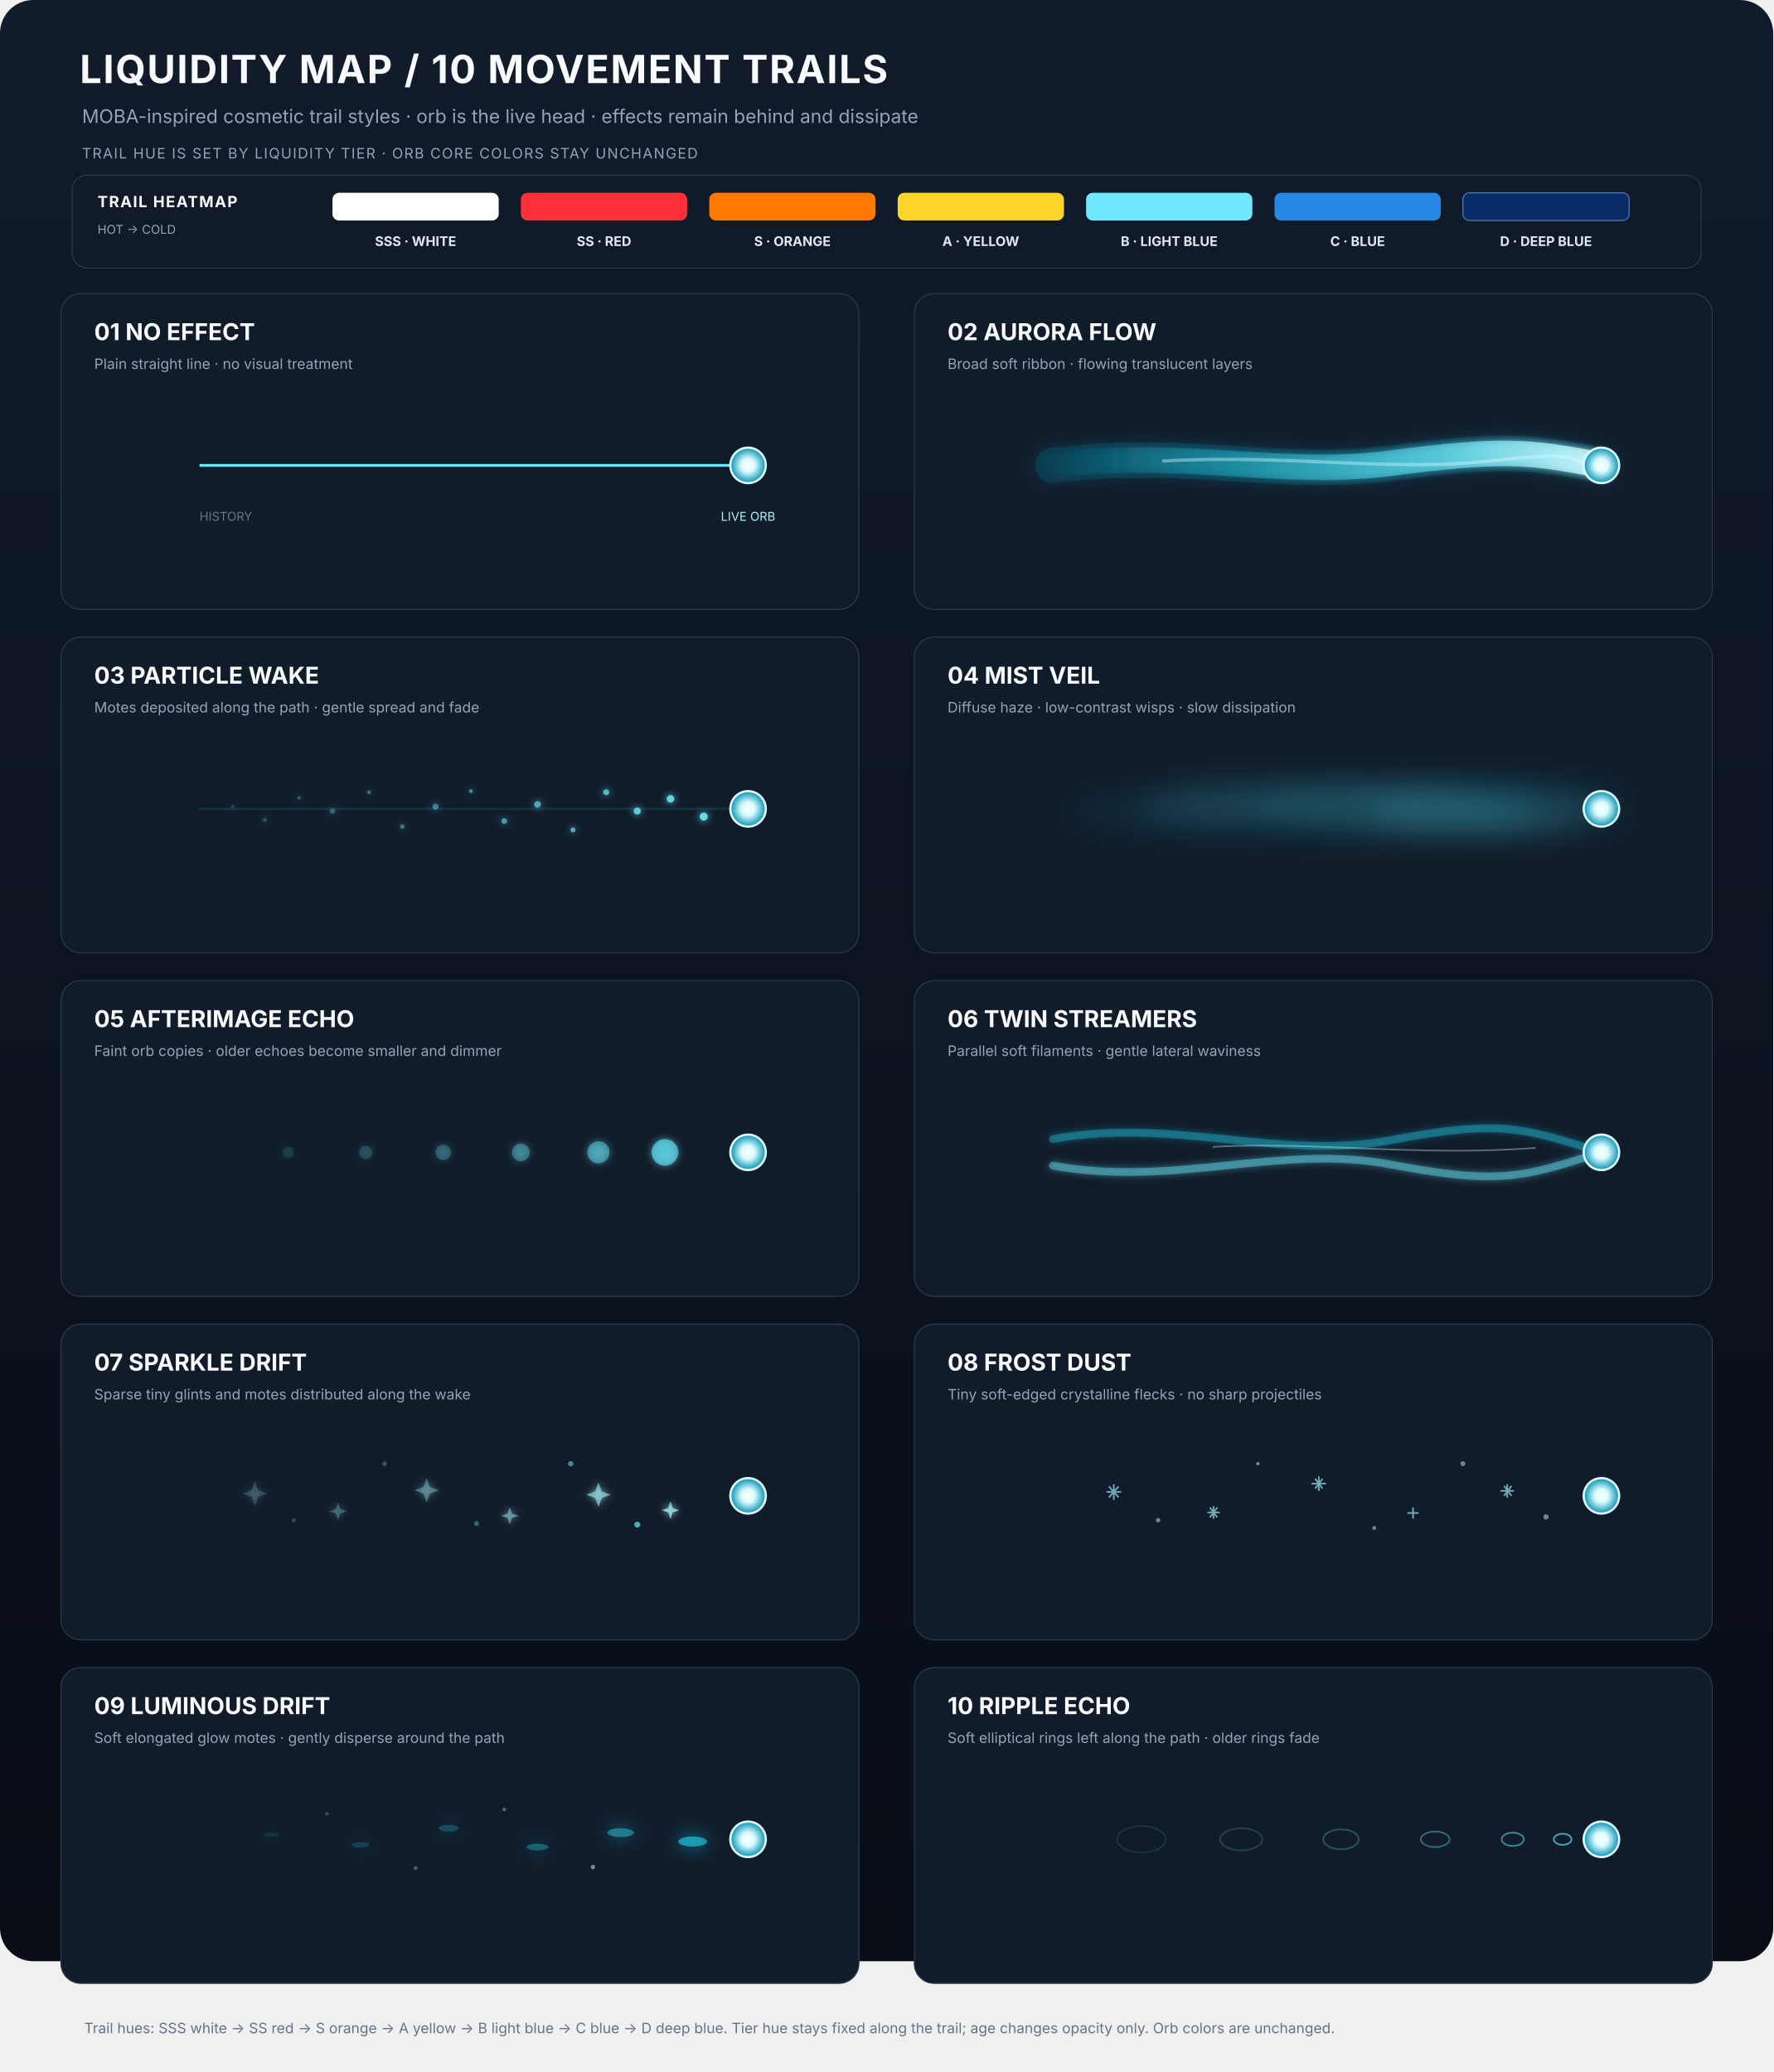
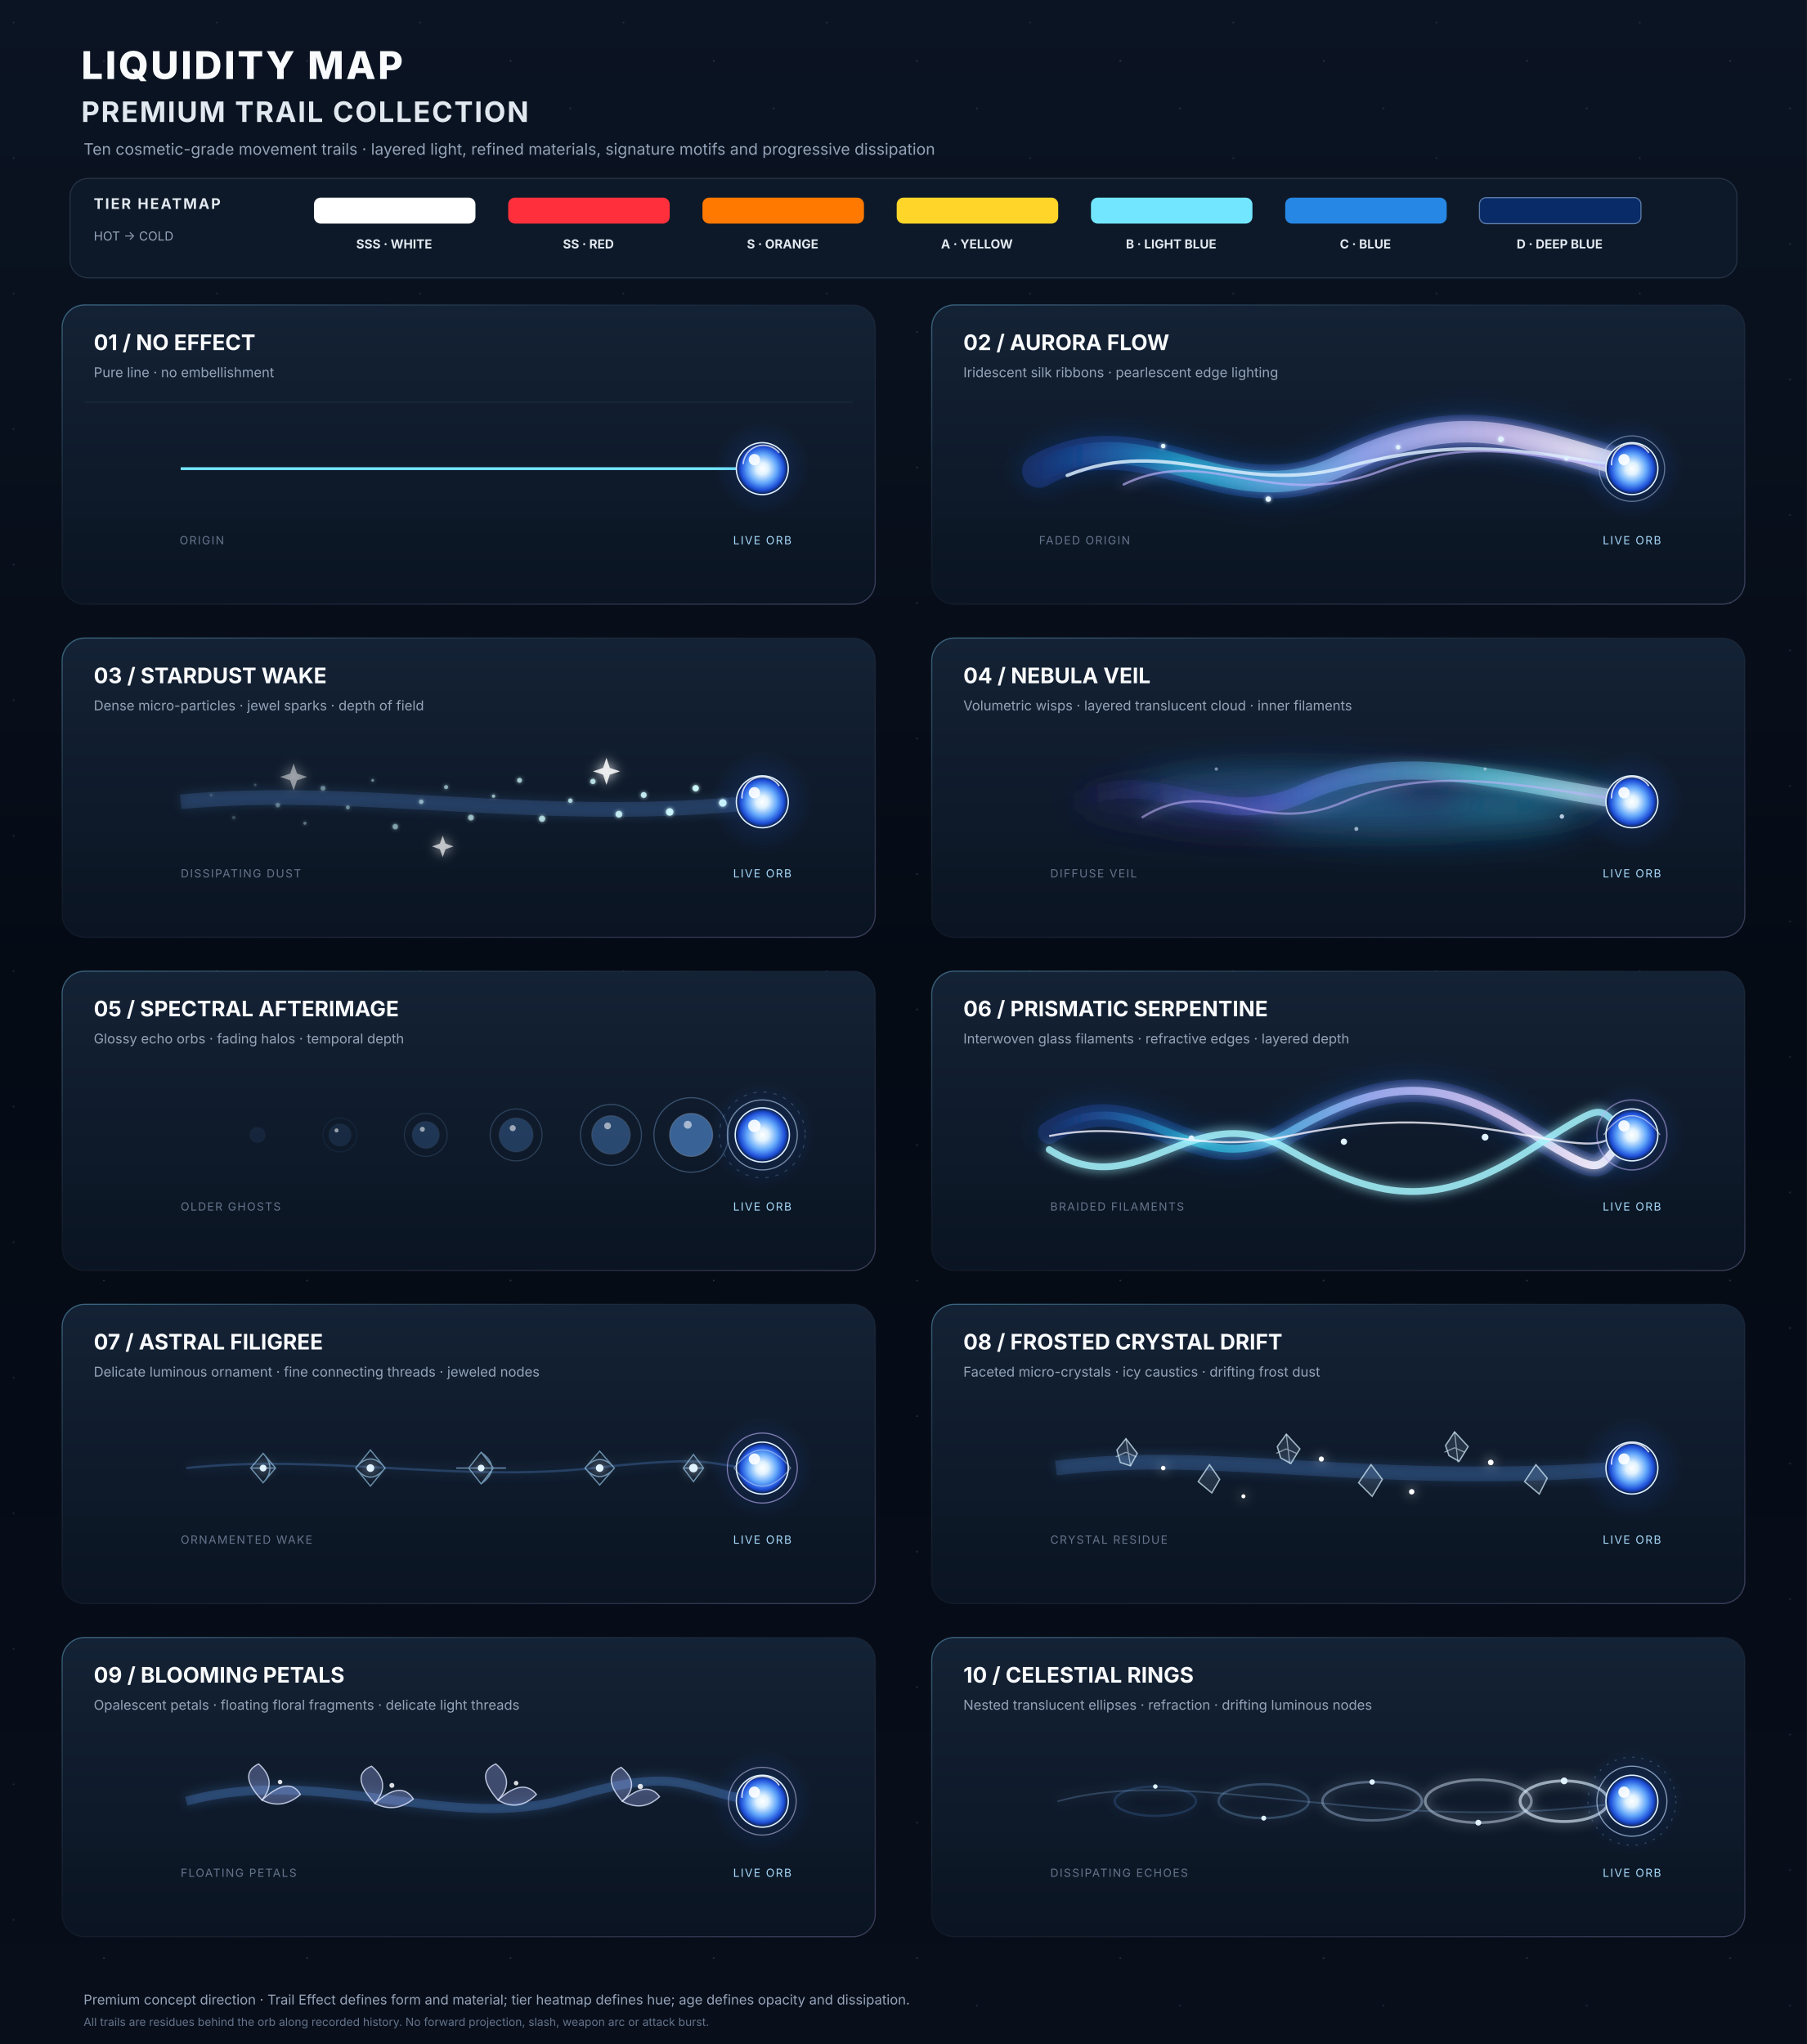
- <svg xmlns="http://www.w3.org/2000/svg" width="1600" height="1870" viewBox="0 0 1600 1870">
+ <svg xmlns="http://www.w3.org/2000/svg" width="1600" height="1810" viewBox="0 0 1600 1810">
  <defs>
    <linearGradient id="bg" x2="0" y2="1">
-       <stop stop-color="#111B2B" />
-       <stop offset="1" stop-color="#080D16" />
+       <stop stop-color="#0B1423" />
+       <stop offset=".48" stop-color="#050B15" />
+       <stop offset="1" stop-color="#080E1A" />
+     </linearGradient>
+     <linearGradient id="panel" x2="0" y2="1">
+       <stop stop-color="#142235" />
+       <stop offset="1" stop-color="#0A1422" />
+     </linearGradient>
+     <linearGradient id="edge" x2="1" y2="1">
+       <stop stop-color="#7DD3FC" stop-opacity=".42" />
+       <stop offset=".45" stop-color="#475569" stop-opacity=".12" />
+       <stop offset="1" stop-color="#C4B5FD" stop-opacity=".28" />
+     </linearGradient>
+     <linearGradient id="aurora" x1="0" y1="0" x2="1" y2="0">
+       <stop stop-color="#2563EB" stop-opacity="0" />
+       <stop offset=".25" stop-color="#22D3EE" stop-opacity=".55" />
+       <stop offset=".55" stop-color="#A5B4FC" stop-opacity=".8" />
+       <stop offset=".78" stop-color="#E9D5FF" stop-opacity=".75" />
+       <stop offset="1" stop-color="#FFFFFF" stop-opacity=".95" />
+     </linearGradient>
+     <linearGradient id="silver" x1="0" y1="0" x2="1" y2="0">
+       <stop stop-color="#60A5FA" stop-opacity="0" />
+       <stop offset=".42" stop-color="#BFDBFE" stop-opacity=".9" />
+       <stop offset=".75" stop-color="#E0F2FE" />
+       <stop offset="1" stop-color="#FFFFFF" />
+     </linearGradient>
+     <linearGradient id="mistColor" x1="0" y1="0" x2="1" y2="0">
+       <stop stop-color="#3730A3" stop-opacity="0" />
+       <stop offset=".35" stop-color="#6366F1" stop-opacity=".3" />
+       <stop offset=".72" stop-color="#67E8F9" stop-opacity=".42" />
+       <stop offset="1" stop-color="#E0F2FE" stop-opacity=".55" />
    </linearGradient>
    <radialGradient id="orb">
      <stop stop-color="#FFFFFF" />
-       <stop offset=".38" stop-color="#D9FBFF" />
-       <stop offset="1" stop-color="#0891B2" />
+       <stop offset=".23" stop-color="#E0F2FE" />
+       <stop offset=".57" stop-color="#60A5FA" />
+       <stop offset=".83" stop-color="#1D4ED8" />
+       <stop offset="1" stop-color="#0B1A3A" />
    </radialGradient>
-     <linearGradient id="ribbon" x1="0" x2="1">
-       <stop stop-color="#22D3EE" stop-opacity="0" />
-       <stop offset=".24" stop-color="#22D3EE" stop-opacity=".22" />
-       <stop offset=".7" stop-color="#67E8F9" stop-opacity=".55" />
-       <stop offset="1" stop-color="#CFFAFE" stop-opacity=".82" />
-     </linearGradient>
-     <filter id="glow" x="-30%" y="-250%" width="160%" height="600%">
-       <feGaussianBlur stdDeviation="8" result="b" />
+     <radialGradient id="halo">
+       <stop stop-color="#60A5FA" stop-opacity=".38" />
+       <stop offset=".48" stop-color="#2563EB" stop-opacity=".12" />
+       <stop offset="1" stop-color="#2563EB" stop-opacity="0" />
+     </radialGradient>
+     <filter id="bloom" x="-100%" y="-400%" width="300%" height="900%">
+       <feGaussianBlur stdDeviation="12" result="b" />
      <feMerge>
        <feMergeNode in="b" />
        <feMergeNode in="SourceGraphic" />
      </feMerge>
    </filter>
-     <filter id="mist" x="-30%" y="-400%" width="160%" height="900%">
-       <feGaussianBlur stdDeviation="14" />
-     </filter>
-     <filter id="soft" x="-30%" y="-250%" width="160%" height="600%">
-       <feGaussianBlur stdDeviation="3" result="b" />
+     <filter id="glow" x="-80%" y="-300%" width="260%" height="700%">
+       <feGaussianBlur stdDeviation="5" result="b" />
      <feMerge>
        <feMergeNode in="b" />
        <feMergeNode in="SourceGraphic" />
      </feMerge>
    </filter>
+     <filter id="haze" x="-50%" y="-500%" width="200%" height="1100%">
+       <feGaussianBlur stdDeviation="15" />
+     </filter>
+     <filter id="micro" x="-100%" y="-100%" width="300%" height="300%">
+       <feGaussianBlur stdDeviation="1.5" result="b" />
+       <feMerge>
+         <feMergeNode in="b" />
+         <feMergeNode in="SourceGraphic" />
+       </feMerge>
+     </filter>
+     <pattern id="stars" width="180" height="120" patternUnits="userSpaceOnUse">
+       <circle cx="12" cy="20" r=".8" fill="#93C5FD" opacity=".22" />
+       <circle cx="92" cy="54" r=".7" fill="#E0E7FF" opacity=".3" />
+       <circle cx="145" cy="96" r=".9" fill="#A5B4FC" opacity=".2" />
+     </pattern>
  </defs>
-   <rect width="1600" height="1770" rx="30" fill="url(#bg)" />
+   <rect width="1600" height="1810" fill="url(#bg)" />
+   <rect width="1600" height="1810" fill="url(#stars)" opacity=".65" />
  <g font-family="Inter,Segoe UI,Arial,sans-serif">
-     <text x="72" y="75" fill="#F8FAFC" font-size="35" font-weight="750" letter-spacing="1.3">LIQUIDITY MAP / 10 MOVEMENT TRAILS</text>
-     <text x="74" y="111" fill="#94A3B8" font-size="17">MOBA-inspired cosmetic trail styles · orb is the live head · effects remain behind and dissipate</text>
-     <text x="74" y="143" fill="#94A3B8" font-size="13" letter-spacing="1">TRAIL HUE IS SET BY LIQUIDITY TIER · ORB CORE COLORS STAY UNCHANGED</text>
+     <text x="72" y="70" fill="#F8FAFC" font-size="34" font-weight="800" letter-spacing="2">LIQUIDITY MAP</text>
+     <text x="72" y="108" fill="#E2E8F0" font-size="25" font-weight="650" letter-spacing="1.3">PREMIUM TRAIL COLLECTION</text>
+     <text x="74" y="137" fill="#94A3B8" font-size="14">Ten cosmetic-grade movement trails · layered light, refined materials, signature motifs and progressive dissipation</text>
    <g>
-       <rect x="65" y="158" width="1470" height="84" rx="14" fill="#101A28" stroke="#26384B" />
-       <text x="88" y="187" fill="#F8FAFC" font-size="14" font-weight="700" letter-spacing="1">TRAIL HEATMAP</text>
-       <text x="88" y="211" fill="#94A3B8" font-size="11">HOT → COLD</text>
-       <g font-size="12" font-weight="700" text-anchor="middle">
-         <rect x="300" y="174" width="150" height="25" rx="6" fill="#FFFFFF" />
-         <text x="375" y="222" fill="#E2E8F0">SSS · WHITE</text>
-         <rect x="470" y="174" width="150" height="25" rx="6" fill="#FF303B" />
-         <text x="545" y="222" fill="#E2E8F0">SS · RED</text>
-         <rect x="640" y="174" width="150" height="25" rx="6" fill="#FF7900" />
-         <text x="715" y="222" fill="#E2E8F0">S · ORANGE</text>
-         <rect x="810" y="174" width="150" height="25" rx="6" fill="#FFD52A" />
-         <text x="885" y="222" fill="#E2E8F0">A · YELLOW</text>
-         <rect x="980" y="174" width="150" height="25" rx="6" fill="#73E6FF" />
-         <text x="1055" y="222" fill="#E2E8F0">B · LIGHT BLUE</text>
-         <rect x="1150" y="174" width="150" height="25" rx="6" fill="#2787E5" />
-         <text x="1225" y="222" fill="#E2E8F0">C · BLUE</text>
-         <rect x="1320" y="174" width="150" height="25" rx="6" fill="#092B68" stroke="#5276A5" />
-         <text x="1395" y="222" fill="#E2E8F0">D · DEEP BLUE</text>
-       </g>
-     </g>
-     <g transform="translate(55 265)">
-       <rect width="720" height="285" rx="18" fill="#111C2B" stroke="#26384B" />
-       <text x="30" y="42" fill="#F8FAFC" font-size="21" font-weight="700">01  NO EFFECT</text>
-       <text x="30" y="68" fill="#94A3B8" font-size="13">Plain straight line · no visual treatment</text>
-       <line x1="125" y1="155" x2="620" y2="155" stroke="#67E8F9" stroke-width="2.5" />
-       <circle cx="620" cy="155" r="16" fill="url(#orb)" stroke="#E0FCFF" stroke-width="2" />
-       <text x="125" y="205" fill="#64748B" font-size="11">HISTORY</text>
-       <text x="620" y="205" text-anchor="middle" fill="#A5F3FC" font-size="11">LIVE ORB</text>
-     </g>
-     <g transform="translate(825 265)">
-       <rect width="720" height="285" rx="18" fill="#111C2B" stroke="#26384B" />
-       <text x="30" y="42" fill="#F8FAFC" font-size="21" font-weight="700">02  AURORA FLOW</text>
-       <text x="30" y="68" fill="#94A3B8" font-size="13">Broad soft ribbon · flowing translucent layers</text>
-       <path d="M125 155 C245 140 330 166 430 153 S555 142 620 155" fill="none" stroke="#0891B2" stroke-opacity=".18" stroke-width="32" stroke-linecap="round" filter="url(#glow)" />
-       <path d="M125 155 C245 140 330 166 430 153 S555 142 620 155" fill="none" stroke="url(#ribbon)" stroke-width="23" stroke-linecap="round" filter="url(#soft)" />
-       <path d="M225 151 C340 145 430 161 520 151 S582 151 620 155" fill="none" stroke="#D9FBFF" stroke-opacity=".4" stroke-width="3" stroke-linecap="round" />
-       <circle cx="620" cy="155" r="16" fill="url(#orb)" stroke="#E0FCFF" stroke-width="2" />
-     </g>
-     <g transform="translate(55 575)">
-       <rect width="720" height="285" rx="18" fill="#111C2B" stroke="#26384B" />
-       <text x="30" y="42" fill="#F8FAFC" font-size="21" font-weight="700">03  PARTICLE WAKE</text>
-       <text x="30" y="68" fill="#94A3B8" font-size="13">Motes deposited along the path · gentle spread and fade</text>
-       <path d="M125 155H620" stroke="#22D3EE" stroke-opacity=".12" stroke-width="2" />
-       <g fill="#67E8F9" filter="url(#soft)">
-         <circle cx="155" cy="153" r="1.5" opacity=".18" />
-         <circle cx="184" cy="165" r="2" opacity=".22" />
-         <circle cx="215" cy="145" r="1.7" opacity=".27" />
-         <circle cx="245" cy="157" r="2.4" opacity=".31" />
-         <circle cx="278" cy="140" r="1.8" opacity=".36" />
-         <circle cx="308" cy="171" r="2.1" opacity=".4" />
-         <circle cx="338" cy="153" r="2.7" opacity=".44" />
-         <circle cx="370" cy="139" r="1.8" opacity=".5" />
-         <circle cx="400" cy="166" r="2.6" opacity=".56" />
-         <circle cx="430" cy="151" r="3" opacity=".61" />
-         <circle cx="462" cy="174" r="2.2" opacity=".67" />
-         <circle cx="492" cy="140" r="2.7" opacity=".72" />
-         <circle cx="520" cy="157" r="3.2" opacity=".78" />
-         <circle cx="550" cy="146" r="3.4" opacity=".84" />
-         <circle cx="580" cy="162" r="3.6" opacity=".9" />
-       </g>
-       <circle cx="620" cy="155" r="16" fill="url(#orb)" stroke="#E0FCFF" stroke-width="2" />
-     </g>
-     <g transform="translate(825 575)">
-       <rect width="720" height="285" rx="18" fill="#111C2B" stroke="#26384B" />
-       <text x="30" y="42" fill="#F8FAFC" font-size="21" font-weight="700">04  MIST VEIL</text>
-       <text x="30" y="68" fill="#94A3B8" font-size="13">Diffuse haze · low-contrast wisps · slow dissipation</text>
-       <g fill="#22D3EE" filter="url(#mist)">
-         <ellipse cx="235" cy="157" rx="95" ry="17" opacity=".08" />
-         <ellipse cx="330" cy="154" rx="128" ry="22" opacity=".11" />
-         <ellipse cx="435" cy="155" rx="130" ry="23" opacity=".15" />
-         <ellipse cx="530" cy="154" rx="108" ry="21" opacity=".19" />
-       </g>
-       <g fill="#A5F3FC" filter="url(#mist)">
-         <ellipse cx="370" cy="143" rx="145" ry="9" opacity=".1" />
-         <ellipse cx="500" cy="166" rx="105" ry="10" opacity=".11" />
-       </g>
-       <circle cx="620" cy="155" r="16" fill="url(#orb)" stroke="#E0FCFF" stroke-width="2" />
-     </g>
-     <g transform="translate(55 885)">
-       <rect width="720" height="285" rx="18" fill="#111C2B" stroke="#26384B" />
-       <text x="30" y="42" fill="#F8FAFC" font-size="21" font-weight="700">05  AFTERIMAGE ECHO</text>
-       <text x="30" y="68" fill="#94A3B8" font-size="13">Faint orb copies · older echoes become smaller and dimmer</text>
-       <g fill="#67E8F9" filter="url(#soft)">
-         <circle cx="205" cy="155" r="5" opacity=".10" />
-         <circle cx="275" cy="155" r="6" opacity=".15" />
-         <circle cx="345" cy="155" r="7" opacity=".23" />
-         <circle cx="415" cy="155" r="8" opacity=".32" />
-         <circle cx="485" cy="155" r="10" opacity=".43" />
-         <circle cx="545" cy="155" r="12" opacity=".58" />
-       </g>
-       <circle cx="620" cy="155" r="16" fill="url(#orb)" stroke="#E0FCFF" stroke-width="2" />
-     </g>
-     <g transform="translate(825 885)">
-       <rect width="720" height="285" rx="18" fill="#111C2B" stroke="#26384B" />
-       <text x="30" y="42" fill="#F8FAFC" font-size="21" font-weight="700">06  TWIN STREAMERS</text>
-       <text x="30" y="68" fill="#94A3B8" font-size="13">Parallel soft filaments · gentle lateral waviness</text>
-       <path d="M125 143 C235 123 330 163 430 144 S550 133 620 155" fill="none" stroke="#22D3EE" stroke-opacity=".32" stroke-width="7" stroke-linecap="round" filter="url(#soft)" />
-       <path d="M125 167 C235 187 330 147 430 166 S550 177 620 155" fill="none" stroke="#67E8F9" stroke-opacity=".40" stroke-width="7" stroke-linecap="round" filter="url(#soft)" />
-       <path d="M270 150 C360 145 455 159 560 151" fill="none" stroke="#D9FBFF" stroke-opacity=".35" stroke-width="1.5" stroke-linecap="round" />
-       <circle cx="620" cy="155" r="16" fill="url(#orb)" stroke="#E0FCFF" stroke-width="2" />
-     </g>
-     <g transform="translate(55 1195)">
-       <rect width="720" height="285" rx="18" fill="#111C2B" stroke="#26384B" />
-       <text x="30" y="42" fill="#F8FAFC" font-size="21" font-weight="700">07  SPARKLE DRIFT</text>
-       <text x="30" y="68" fill="#94A3B8" font-size="13">Sparse tiny glints and motes distributed along the wake</text>
-       <g fill="#A5F3FC" filter="url(#soft)">
-         <path d="M175 142l3 8 8 3-8 3-3 8-3-8-8-3 8-3z" opacity=".18" />
-         <path d="M250 161l2 6 6 2-6 2-2 6-2-6-6-2 6-2z" opacity=".25" />
-         <path d="M330 139l3 8 8 3-8 3-3 8-3-8-8-3 8-3z" opacity=".33" />
-         <path d="M405 165l2 6 6 2-6 2-2 6-2-6-6-2 6-2z" opacity=".43" />
-         <path d="M485 143l3 8 8 3-8 3-3 8-3-8-8-3 8-3z" opacity=".58" />
-         <path d="M550 160l2 6 6 2-6 2-2 6-2-6-6-2 6-2z" opacity=".72" />
-       </g>
-       <g fill="#67E8F9">
-         <circle cx="210" cy="177" r="1.8" opacity=".25" />
-         <circle cx="292" cy="126" r="2" opacity=".32" />
-         <circle cx="375" cy="180" r="2.2" opacity=".38" />
-         <circle cx="460" cy="126" r="2.4" opacity=".55" />
-         <circle cx="520" cy="181" r="2.7" opacity=".7" />
-       </g>
-       <circle cx="620" cy="155" r="16" fill="url(#orb)" stroke="#E0FCFF" stroke-width="2" />
-     </g>
-     <g transform="translate(825 1195)">
-       <rect width="720" height="285" rx="18" fill="#111C2B" stroke="#26384B" />
-       <text x="30" y="42" fill="#F8FAFC" font-size="21" font-weight="700">08  FROST DUST</text>
-       <text x="30" y="68" fill="#94A3B8" font-size="13">Tiny soft-edged crystalline flecks · no sharp projectiles</text>
-       <g stroke="#A5F3FC" stroke-width="1.5" stroke-linecap="round" opacity=".65">
-         <path d="M180 145v13m-6-6.5h12m-10-4.5l8 9m0-9l-8 9" />
-         <path d="M270 165v10m-5-5h10m-8-4l6 8m0-8l-6 8" />
-         <path d="M365 138v12m-6-6h12m-9-4l6 8m0-8l-6 8" />
-         <path d="M450 166v9m-4.5-4.5h9" />
-         <path d="M535 145v11m-5.5-5.5h11m-8-4l6 8m0-8l-6 8" />
-       </g>
-       <g fill="#CFFAFE" opacity=".48">
-         <circle cx="220" cy="177" r="2" />
-         <circle cx="310" cy="126" r="1.6" />
-         <circle cx="415" cy="184" r="1.8" />
-         <circle cx="495" cy="126" r="2.2" />
-         <circle cx="570" cy="174" r="2.4" />
-       </g>
-       <circle cx="620" cy="155" r="16" fill="url(#orb)" stroke="#E0FCFF" stroke-width="2" />
-     </g>
-     <g transform="translate(55 1505)">
-       <rect width="720" height="285" rx="18" fill="#111C2B" stroke="#26384B" />
-       <text x="30" y="42" fill="#F8FAFC" font-size="21" font-weight="700">09  LUMINOUS DRIFT</text>
-       <text x="30" y="68" fill="#94A3B8" font-size="13">Soft elongated glow motes · gently disperse around the path</text>
-       <g fill="#22D3EE" filter="url(#glow)">
-         <ellipse cx="190" cy="151" rx="7" ry="2" opacity=".13" />
-         <ellipse cx="270" cy="160" rx="8" ry="2.5" opacity=".18" />
-         <ellipse cx="350" cy="145" rx="9" ry="3" opacity=".24" />
-         <ellipse cx="430" cy="162" rx="10" ry="3" opacity=".34" />
-         <ellipse cx="505" cy="149" rx="12" ry="4" opacity=".46" />
-         <ellipse cx="570" cy="157" rx="13" ry="4.5" opacity=".62" />
-       </g>
-       <g fill="#CFFAFE">
-         <circle cx="240" cy="132" r="1.6" opacity=".22" />
-         <circle cx="320" cy="181" r="1.8" opacity=".3" />
-         <circle cx="400" cy="128" r="1.6" opacity=".35" />
-         <circle cx="480" cy="180" r="2" opacity=".5" />
-       </g>
-       <circle cx="620" cy="155" r="16" fill="url(#orb)" stroke="#E0FCFF" stroke-width="2" />
-     </g>
-     <g transform="translate(825 1505)">
-       <rect width="720" height="285" rx="18" fill="#111C2B" stroke="#26384B" />
-       <text x="30" y="42" fill="#F8FAFC" font-size="21" font-weight="700">10  RIPPLE ECHO</text>
-       <text x="30" y="68" fill="#94A3B8" font-size="13">Soft elliptical rings left along the path · older rings fade</text>
-       <g fill="none" stroke="#67E8F9" stroke-width="1.5">
-         <ellipse cx="205" cy="155" rx="22" ry="12" opacity=".12" />
-         <ellipse cx="295" cy="155" rx="19" ry="10" opacity=".18" />
-         <ellipse cx="385" cy="155" rx="16" ry="9" opacity=".27" />
-         <ellipse cx="470" cy="155" rx="13" ry="7" opacity=".38" />
-         <ellipse cx="540" cy="155" rx="10" ry="6" opacity=".53" />
-         <ellipse cx="585" cy="155" rx="8" ry="5" opacity=".66" />
-       </g>
-       <circle cx="620" cy="155" r="16" fill="url(#orb)" stroke="#E0FCFF" stroke-width="2" />
-     </g>
-     <text x="76" y="1835" fill="#64748B" font-size="13">Trail hues: SSS white → SS red → S orange → A yellow → B light blue → C blue → D deep blue. Tier hue stays fixed along the trail; age changes opacity only. Orb colors are unchanged.</text>
+       <rect x="62" y="158" width="1476" height="88" rx="16" fill="#0D1928" stroke="#334155" stroke-opacity=".65" />
+       <text x="83" y="185" fill="#E2E8F0" font-size="13" font-weight="700" letter-spacing="1.4">TIER HEATMAP</text>
+       <text x="83" y="213" fill="#94A3B8" font-size="11">HOT → COLD</text>
+       <g font-size="11" text-anchor="middle" font-weight="700">
+         <rect x="278" y="175" width="143" height="23" rx="6" fill="#FFFFFF" />
+         <text x="349" y="220" fill="#E2E8F0">SSS · WHITE</text>
+         <rect x="450" y="175" width="143" height="23" rx="6" fill="#FF303B" />
+         <text x="521" y="220" fill="#E2E8F0">SS · RED</text>
+         <rect x="622" y="175" width="143" height="23" rx="6" fill="#FF7900" />
+         <text x="693" y="220" fill="#E2E8F0">S · ORANGE</text>
+         <rect x="794" y="175" width="143" height="23" rx="6" fill="#FFD52A" />
+         <text x="865" y="220" fill="#E2E8F0">A · YELLOW</text>
+         <rect x="966" y="175" width="143" height="23" rx="6" fill="#73E6FF" />
+         <text x="1037" y="220" fill="#E2E8F0">B · LIGHT BLUE</text>
+         <rect x="1138" y="175" width="143" height="23" rx="6" fill="#2787E5" />
+         <text x="1209" y="220" fill="#E2E8F0">C · BLUE</text>
+         <rect x="1310" y="175" width="143" height="23" rx="6" fill="#092B68" stroke="#5B7AA8" />
+         <text x="1381" y="220" fill="#E2E8F0">D · DEEP BLUE</text>
+       </g>
+     </g>
+     <g transform="translate(55 270)">
+       <rect width="720" height="265" rx="20" fill="url(#panel)" stroke="url(#edge)" />
+       <path d="M20 86H700" stroke="#7DD3FC" stroke-opacity=".07" />
+       <text x="28" y="40" fill="#F8FAFC" font-size="19" font-weight="750">01 / NO EFFECT</text>
+       <text x="28" y="64" fill="#94A3B8" font-size="12">Pure line · no embellishment</text>
+       <line x1="105" y1="145" x2="620" y2="145" stroke="#73E6FF" stroke-width="2.5" />
+       <g transform="translate(620 145)">
+         <circle r="43" fill="url(#halo)" />
+         <circle r="23" fill="url(#orb)" stroke="#E0F2FE" stroke-width="1.2" />
+         <circle cx="-7" cy="-8" r="5" fill="#FFFFFF" opacity=".88" />
+         <path d="M-17 -4A18 18 0 0 1 15 -14" fill="none" stroke="#FFFFFF" stroke-opacity=".7" stroke-width="1.3" />
+       </g>
+       <text x="104" y="212" fill="#64748B" font-size="10" letter-spacing="1">ORIGIN</text>
+       <text x="620" y="212" fill="#A5D8F8" font-size="10" text-anchor="middle" letter-spacing="1">LIVE ORB</text>
+     </g>
+     <g transform="translate(825 270)">
+       <rect width="720" height="265" rx="20" fill="url(#panel)" stroke="url(#edge)" />
+       <text x="28" y="40" fill="#F8FAFC" font-size="19" font-weight="750">02 / AURORA FLOW</text>
+       <text x="28" y="64" fill="#94A3B8" font-size="12">Iridescent silk ribbons · pearlescent edge lighting</text>
+       <path d="M95 147 C188 95 260 190 360 143 S500 108 620 145" fill="none" stroke="#2563EB" stroke-opacity=".24" stroke-width="30" stroke-linecap="round" filter="url(#bloom)" />
+       <path d="M95 147 C188 95 260 190 360 143 S500 108 620 145" fill="none" stroke="url(#aurora)" stroke-opacity=".75" stroke-width="19" stroke-linecap="round" filter="url(#glow)" />
+       <path d="M120 151 C210 115 270 169 365 144 S510 125 620 145" fill="none" stroke="#E0F2FE" stroke-opacity=".82" stroke-width="3" stroke-linecap="round" />
+       <path d="M170 159 C244 123 300 183 395 148 S530 137 620 145" fill="none" stroke="#C4B5FD" stroke-opacity=".65" stroke-width="2" stroke-linecap="round" filter="url(#glow)" />
+       <g fill="#E0F2FE" filter="url(#micro)">
+         <circle cx="205" cy="125" r="2" />
+         <circle cx="298" cy="172" r="2.4" />
+         <circle cx="413" cy="126" r="2" />
+         <circle cx="504" cy="119" r="2.5" />
+         <circle cx="562" cy="136" r="1.8" />
+       </g>
+       <g transform="translate(620 145)">
+         <circle r="46" fill="url(#halo)" />
+         <circle r="23" fill="url(#orb)" stroke="#E0F2FE" stroke-width="1.2" />
+         <circle cx="-7" cy="-8" r="5" fill="#FFFFFF" opacity=".9" />
+         <circle r="29" fill="none" stroke="#BFDBFE" stroke-opacity=".45" />
+         <path d="M-18 -3A18 18 0 0 1 15 -14" fill="none" stroke="#FFFFFF" stroke-opacity=".8" stroke-width="1.3" />
+       </g>
+       <text x="95" y="212" fill="#64748B" font-size="10" letter-spacing="1">FADED ORIGIN</text>
+       <text x="620" y="212" fill="#A5D8F8" font-size="10" text-anchor="middle" letter-spacing="1">LIVE ORB</text>
+     </g>
+     <g transform="translate(55 565)">
+       <rect width="720" height="265" rx="20" fill="url(#panel)" stroke="url(#edge)" />
+       <text x="28" y="40" fill="#F8FAFC" font-size="19" font-weight="750">03 / STARDUST WAKE</text>
+       <text x="28" y="64" fill="#94A3B8" font-size="12">Dense micro-particles · jewel sparks · depth of field</text>
+       <path d="M105 145 C265 130 430 166 620 145" fill="none" stroke="#60A5FA" stroke-opacity=".16" stroke-width="13" filter="url(#glow)" />
+       <g fill="#CFFAFE" filter="url(#micro)">
+         <circle cx="132" cy="139" r="1.2" opacity=".15" />
+         <circle cx="152" cy="159" r="1.5" opacity=".18" />
+         <circle cx="171" cy="130" r="1.1" opacity=".22" />
+         <circle cx="191" cy="148" r="2" opacity=".3" />
+         <circle cx="215" cy="164" r="1.4" opacity=".34" />
+         <circle cx="231" cy="133" r="2.2" opacity=".35" />
+         <circle cx="253" cy="150" r="1.7" opacity=".4" />
+         <circle cx="275" cy="126" r="1.2" opacity=".45" />
+         <circle cx="295" cy="167" r="2.5" opacity=".45" />
+         <circle cx="318" cy="145" r="2" opacity=".5" />
+         <circle cx="340" cy="132" r="1.8" opacity=".55" />
+         <circle cx="362" cy="159" r="2.6" opacity=".57" />
+         <circle cx="382" cy="140" r="1.5" opacity=".62" />
+         <circle cx="405" cy="126" r="2.2" opacity=".65" />
+         <circle cx="425" cy="160" r="2.8" opacity=".68" />
+         <circle cx="450" cy="144" r="2" opacity=".72" />
+         <circle cx="470" cy="127" r="2.4" opacity=".75" />
+         <circle cx="493" cy="156" r="3" opacity=".8" />
+         <circle cx="515" cy="139" r="2.6" opacity=".84" />
+         <circle cx="538" cy="154" r="3.3" opacity=".9" />
+         <circle cx="561" cy="133" r="2.8" opacity=".93" />
+         <circle cx="585" cy="146" r="3.3" />
+       </g>
+       <g fill="#FFFFFF" filter="url(#glow)">
+         <path d="M205 111l3 9 9 3-9 3-3 9-3-9-9-3 9-3z" opacity=".45" />
+         <path d="M337 175l2.5 7 7 2.5-7 2.5-2.5 7-2.5-7-7-2.5 7-2.5z" opacity=".65" />
+         <path d="M482 106l3 9 9 3-9 3-3 9-3-9-9-3 9-3z" opacity=".85" />
+       </g>
+       <g transform="translate(620 145)">
+         <circle r="46" fill="url(#halo)" />
+         <circle r="23" fill="url(#orb)" stroke="#E0F2FE" stroke-width="1.2" />
+         <circle cx="-7" cy="-8" r="5" fill="#FFFFFF" opacity=".9" />
+         <path d="M-18 -3A18 18 0 0 1 15 -14" fill="none" stroke="#FFFFFF" stroke-opacity=".8" stroke-width="1.3" />
+       </g>
+       <text x="105" y="212" fill="#64748B" font-size="10" letter-spacing="1">DISSIPATING DUST</text>
+       <text x="620" y="212" fill="#A5D8F8" font-size="10" text-anchor="middle" letter-spacing="1">LIVE ORB</text>
+     </g>
+     <g transform="translate(825 565)">
+       <rect width="720" height="265" rx="20" fill="url(#panel)" stroke="url(#edge)" />
+       <text x="28" y="40" fill="#F8FAFC" font-size="19" font-weight="750">04 / NEBULA VEIL</text>
+       <text x="28" y="64" fill="#94A3B8" font-size="12">Volumetric wisps · layered translucent cloud · inner filaments</text>
+       <g fill="#312E81" filter="url(#haze)">
+         <ellipse cx="248" cy="145" rx="120" ry="26" opacity=".28" />
+         <ellipse cx="340" cy="143" rx="140" ry="32" opacity=".26" />
+         <ellipse cx="465" cy="145" rx="135" ry="28" opacity=".3" />
+       </g>
+       <g fill="#22D3EE" filter="url(#haze)">
+         <ellipse cx="305" cy="131" rx="122" ry="13" opacity=".28" />
+         <ellipse cx="430" cy="158" rx="138" ry="19" opacity=".25" />
+         <ellipse cx="530" cy="140" rx="74" ry="18" opacity=".26" />
+       </g>
+       <path d="M122 147 C200 107 246 175 330 137 S490 124 620 145" fill="none" stroke="url(#mistColor)" stroke-width="16" stroke-linecap="round" filter="url(#glow)" />
+       <path d="M186 159 C250 119 289 178 365 145 S522 130 620 145" fill="none" stroke="#C4B5FD" stroke-opacity=".55" stroke-width="2" filter="url(#glow)" />
+       <g fill="#DDEBFF">
+         <circle cx="252" cy="116" r="1.5" opacity=".5" />
+         <circle cx="376" cy="169" r="1.8" opacity=".65" />
+         <circle cx="490" cy="116" r="1.4" opacity=".5" />
+         <circle cx="558" cy="158" r="2" opacity=".8" />
+       </g>
+       <g transform="translate(620 145)">
+         <circle r="46" fill="url(#halo)" />
+         <circle r="23" fill="url(#orb)" stroke="#E0F2FE" stroke-width="1.2" />
+         <circle cx="-7" cy="-8" r="5" fill="#FFFFFF" opacity=".9" />
+         <path d="M-18 -3A18 18 0 0 1 15 -14" fill="none" stroke="#FFFFFF" stroke-opacity=".8" stroke-width="1.3" />
+       </g>
+       <text x="105" y="212" fill="#64748B" font-size="10" letter-spacing="1">DIFFUSE VEIL</text>
+       <text x="620" y="212" fill="#A5D8F8" font-size="10" text-anchor="middle" letter-spacing="1">LIVE ORB</text>
+     </g>
+     <g transform="translate(55 860)">
+       <rect width="720" height="265" rx="20" fill="url(#panel)" stroke="url(#edge)" />
+       <text x="28" y="40" fill="#F8FAFC" font-size="19" font-weight="750">05 / SPECTRAL AFTERIMAGE</text>
+       <text x="28" y="64" fill="#94A3B8" font-size="12">Glossy echo orbs · fading halos · temporal depth</text>
+       <g>
+         <circle cx="173" cy="145" r="7" fill="#60A5FA" opacity=".08" stroke="#BFDBFE" stroke-opacity=".12" />
+         <circle cx="246" cy="145" r="10" fill="#60A5FA" opacity=".12" stroke="#BFDBFE" stroke-opacity=".18" />
+         <circle cx="246" cy="145" r="15" fill="none" stroke="#60A5FA" stroke-opacity=".08" />
+         <circle cx="322" cy="145" r="12" fill="#60A5FA" opacity=".2" stroke="#BFDBFE" stroke-opacity=".25" />
+         <circle cx="322" cy="145" r="19" fill="none" stroke="#93C5FD" stroke-opacity=".14" />
+         <circle cx="402" cy="145" r="15" fill="#60A5FA" opacity=".25" stroke="#BFDBFE" stroke-opacity=".35" />
+         <circle cx="402" cy="145" r="23" fill="none" stroke="#93C5FD" stroke-opacity=".22" />
+         <circle cx="486" cy="145" r="17" fill="#60A5FA" opacity=".34" stroke="#BFDBFE" stroke-opacity=".5" />
+         <circle cx="486" cy="145" r="27" fill="none" stroke="#93C5FD" stroke-opacity=".28" />
+         <circle cx="557" cy="145" r="19" fill="#60A5FA" opacity=".52" stroke="#BFDBFE" stroke-opacity=".58" />
+         <circle cx="557" cy="145" r="33" fill="none" stroke="#93C5FD" stroke-opacity=".32" />
+       </g>
+       <g fill="#FFFFFF" opacity=".55">
+         <circle cx="243" cy="141" r="1.8" />
+         <circle cx="319" cy="140" r="2.2" />
+         <circle cx="399" cy="139" r="2.7" />
+         <circle cx="483" cy="137" r="3" />
+         <circle cx="554" cy="136" r="3.5" />
+       </g>
+       <g transform="translate(620 145)">
+         <circle r="48" fill="url(#halo)" />
+         <circle r="24" fill="url(#orb)" stroke="#E0F2FE" stroke-width="1.2" />
+         <circle cx="-7" cy="-8" r="5.5" fill="#FFFFFF" opacity=".9" />
+         <circle r="31" fill="none" stroke="#BFDBFE" stroke-opacity=".58" />
+         <circle r="38" fill="none" stroke="#93C5FD" stroke-opacity=".22" stroke-dasharray="3 6" />
+       </g>
+       <text x="105" y="212" fill="#64748B" font-size="10" letter-spacing="1">OLDER GHOSTS</text>
+       <text x="620" y="212" fill="#A5D8F8" font-size="10" text-anchor="middle" letter-spacing="1">LIVE ORB</text>
+     </g>
+     <g transform="translate(825 860)">
+       <rect width="720" height="265" rx="20" fill="url(#panel)" stroke="url(#edge)" />
+       <text x="28" y="40" fill="#F8FAFC" font-size="19" font-weight="750">06 / PRISMATIC SERPENTINE</text>
+       <text x="28" y="64" fill="#94A3B8" font-size="12">Interwoven glass filaments · refractive edges · layered depth</text>
+       <path d="M104 143 C185 91 230 193 316 143 S453 94 530 143 S584 169 620 145" fill="none" stroke="#2563EB" stroke-opacity=".22" stroke-width="20" stroke-linecap="round" filter="url(#bloom)" />
+       <path d="M104 143 C185 91 230 193 316 143 S453 94 530 143 S584 169 620 145" fill="none" stroke="url(#aurora)" stroke-width="7" stroke-linecap="round" filter="url(#glow)" />
+       <path d="M104 158 C185 210 230 108 316 158 S453 207 530 158 S584 123 620 145" fill="none" stroke="#A5F3FC" stroke-opacity=".82" stroke-width="6" stroke-linecap="round" filter="url(#glow)" />
+       <path d="M104 146 C185 130 230 164 316 146 S453 132 530 146 S584 148 620 145" fill="none" stroke="#F5F3FF" stroke-opacity=".8" stroke-width="1.8" />
+       <g fill="#E0F2FE">
+         <circle cx="230" cy="148" r="2.6" />
+         <circle cx="365" cy="151" r="2.8" />
+         <circle cx="490" cy="147" r="3" />
+       </g>
+       <g transform="translate(620 145)">
+         <circle r="47" fill="url(#halo)" />
+         <circle r="23" fill="url(#orb)" stroke="#E0F2FE" stroke-width="1.2" />
+         <circle cx="-7" cy="-8" r="5" fill="#FFFFFF" opacity=".9" />
+         <circle r="31" fill="none" stroke="#C4B5FD" stroke-opacity=".5" stroke-width="1.2" />
+         <path d="M-25 0Q0 -34 25 0" fill="none" stroke="#FFFFFF" stroke-opacity=".55" />
+       </g>
+       <text x="105" y="212" fill="#64748B" font-size="10" letter-spacing="1">BRAIDED FILAMENTS</text>
+       <text x="620" y="212" fill="#A5D8F8" font-size="10" text-anchor="middle" letter-spacing="1">LIVE ORB</text>
+     </g>
+     <g transform="translate(55 1155)">
+       <rect width="720" height="265" rx="20" fill="url(#panel)" stroke="url(#edge)" />
+       <text x="28" y="40" fill="#F8FAFC" font-size="19" font-weight="750">07 / ASTRAL FILIGREE</text>
+       <text x="28" y="64" fill="#94A3B8" font-size="12">Delicate luminous ornament · fine connecting threads · jeweled nodes</text>
+       <path d="M110 145 C230 132 350 158 470 145 S565 144 620 145" fill="none" stroke="#60A5FA" stroke-opacity=".25" stroke-width="2" filter="url(#glow)" />
+       <g stroke="#A5D8FF" stroke-opacity=".6" fill="none" stroke-width="1.1">
+         <path d="M167 145l11-13 11 13-11 13z M178 132Q190 145 178 158 M167 145H189" />
+         <path d="M260 145l13-16 13 16-13 16z M260 145Q273 129 286 145Q273 161 260 145" />
+         <path d="M360 145l11-14 11 14-11 14z M349 145H393 M371 131Q390 145 371 159" />
+         <path d="M463 145l13-15 13 15-13 15z M463 145Q476 130 489 145Q476 160 463 145" />
+         <path d="M550 145l9-12 9 12-9 12z M550 145H568" />
+       </g>
+       <g fill="#E0F2FE" filter="url(#glow)">
+         <circle cx="178" cy="145" r="3" />
+         <circle cx="273" cy="145" r="3.4" />
+         <circle cx="371" cy="145" r="3" />
+         <circle cx="476" cy="145" r="3.4" />
+         <circle cx="559" cy="145" r="3.8" />
+       </g>
+       <g transform="translate(620 145)">
+         <circle r="46" fill="url(#halo)" />
+         <circle r="23" fill="url(#orb)" stroke="#E0F2FE" stroke-width="1.2" />
+         <circle cx="-7" cy="-8" r="5" fill="#FFFFFF" opacity=".9" />
+         <circle r="31" fill="none" stroke="#C4B5FD" stroke-opacity=".6" />
+         <path d="M-25 0Q0 -32 25 0Q0 32 -25 0Z" fill="none" stroke="#E0F2FE" stroke-opacity=".45" />
+       </g>
+       <text x="105" y="212" fill="#64748B" font-size="10" letter-spacing="1">ORNAMENTED WAKE</text>
+       <text x="620" y="212" fill="#A5D8F8" font-size="10" text-anchor="middle" letter-spacing="1">LIVE ORB</text>
+     </g>
+     <g transform="translate(825 1155)">
+       <rect width="720" height="265" rx="20" fill="url(#panel)" stroke="url(#edge)" />
+       <text x="28" y="40" fill="#F8FAFC" font-size="19" font-weight="750">08 / FROSTED CRYSTAL DRIFT</text>
+       <text x="28" y="64" fill="#94A3B8" font-size="12">Faceted micro-crystals · icy caustics · drifting frost dust</text>
+       <path d="M110 145 C250 127 390 163 620 145" fill="none" stroke="#60A5FA" stroke-opacity=".18" stroke-width="13" filter="url(#glow)" />
+       <g fill="#BFDBFE" fill-opacity=".13" stroke="#DBF4FF" stroke-opacity=".7" stroke-width="1.2">
+         <path d="M164 129l8-10 10 13-6 11-9-3z" />
+         <path d="M236 157l10-15 9 13-7 12z" />
+         <path d="M306 126l8-11 12 13-8 13-9-5z" />
+         <path d="M378 158l11-16 10 13-9 15z" />
+         <path d="M455 125l8-12 12 13-8 13-9-5z" />
+         <path d="M525 157l10-15 10 12-7 14z" />
+       </g>
+       <g stroke="#E0F2FE" stroke-opacity=".55" fill="none">
+         <path d="M172 119l4 24m-4-12l-9 4m9-4l9 4" />
+         <path d="M314 115l3 26m-3-13l-9 4m9-4l9 4" />
+         <path d="M463 113l3 27m-3-13l-9 4m9-4l9 4" />
+       </g>
+       <g fill="#FFFFFF" filter="url(#glow)">
+         <circle cx="205" cy="145" r="2" />
+         <circle cx="276" cy="170" r="1.8" />
+         <circle cx="345" cy="137" r="2.3" />
+         <circle cx="425" cy="166" r="2.4" />
+         <circle cx="495" cy="140" r="2.5" />
+       </g>
+       <g transform="translate(620 145)">
+         <circle r="46" fill="url(#halo)" />
+         <circle r="23" fill="url(#orb)" stroke="#E0F2FE" stroke-width="1.2" />
+         <circle cx="-7" cy="-8" r="5" fill="#FFFFFF" opacity=".9" />
+         <path d="M-18 -3A18 18 0 0 1 15 -14" fill="none" stroke="#FFFFFF" stroke-opacity=".8" stroke-width="1.3" />
+       </g>
+       <text x="105" y="212" fill="#64748B" font-size="10" letter-spacing="1">CRYSTAL RESIDUE</text>
+       <text x="620" y="212" fill="#A5D8F8" font-size="10" text-anchor="middle" letter-spacing="1">LIVE ORB</text>
+     </g>
+     <g transform="translate(55 1450)">
+       <rect width="720" height="265" rx="20" fill="url(#panel)" stroke="url(#edge)" />
+       <text x="28" y="40" fill="#F8FAFC" font-size="19" font-weight="750">09 / BLOOMING PETALS</text>
+       <text x="28" y="64" fill="#94A3B8" font-size="12">Opalescent petals · floating floral fragments · delicate light threads</text>
+       <path d="M110 145 C230 112 345 174 450 142 S555 139 620 145" fill="none" stroke="#60A5FA" stroke-opacity=".24" stroke-width="8" filter="url(#glow)" />
+       <g fill="#A5B4FC" fill-opacity=".32" stroke="#E0E7FF" stroke-opacity=".8" stroke-width="1.1">
+         <path d="M177 144Q155 121 174 112Q191 127 177 144Z" />
+         <path d="M177 144Q201 122 211 139Q195 153 177 144Z" />
+         <path d="M277 147Q254 122 274 114Q292 129 277 147Z" />
+         <path d="M277 147Q300 126 311 143Q295 156 277 147Z" />
+         <path d="M386 144Q365 120 384 112Q402 127 386 144Z" />
+         <path d="M386 144Q408 124 420 139Q404 155 386 144Z" />
+         <path d="M496 145Q477 123 495 115Q513 130 496 145Z" />
+         <path d="M496 145Q518 126 529 141Q514 155 496 145Z" />
+       </g>
+       <g fill="#FFFFFF" opacity=".85">
+         <circle cx="193" cy="128" r="2" />
+         <circle cx="292" cy="131" r="2.2" />
+         <circle cx="402" cy="129" r="2" />
+         <circle cx="512" cy="132" r="2.4" />
+       </g>
+       <g transform="translate(620 145)">
+         <circle r="46" fill="url(#halo)" />
+         <circle r="23" fill="url(#orb)" stroke="#E0F2FE" stroke-width="1.2" />
+         <circle cx="-7" cy="-8" r="5" fill="#FFFFFF" opacity=".9" />
+         <circle r="30" fill="none" stroke="#DDD6FE" stroke-opacity=".5" />
+         <path d="M-18 -3A18 18 0 0 1 15 -14" fill="none" stroke="#FFFFFF" stroke-opacity=".8" stroke-width="1.3" />
+       </g>
+       <text x="105" y="212" fill="#64748B" font-size="10" letter-spacing="1">FLOATING PETALS</text>
+       <text x="620" y="212" fill="#A5D8F8" font-size="10" text-anchor="middle" letter-spacing="1">LIVE ORB</text>
+     </g>
+     <g transform="translate(825 1450)">
+       <rect width="720" height="265" rx="20" fill="url(#panel)" stroke="url(#edge)" />
+       <text x="28" y="40" fill="#F8FAFC" font-size="19" font-weight="750">10 / CELESTIAL RINGS</text>
+       <text x="28" y="64" fill="#94A3B8" font-size="12">Nested translucent ellipses · refraction · drifting luminous nodes</text>
+       <g fill="none" stroke-linecap="round" filter="url(#glow)">
+         <ellipse cx="198" cy="145" rx="36" ry="13" stroke="#60A5FA" stroke-opacity=".18" stroke-width="2" />
+         <ellipse cx="294" cy="145" rx="40" ry="15" stroke="#93C5FD" stroke-opacity=".25" stroke-width="2" />
+         <ellipse cx="390" cy="145" rx="44" ry="17" stroke="#BFDBFE" stroke-opacity=".35" stroke-width="2.2" />
+         <ellipse cx="484" cy="145" rx="47" ry="19" stroke="#DBEAFE" stroke-opacity=".45" stroke-width="2.4" />
+         <ellipse cx="560" cy="145" rx="39" ry="18" stroke="#E0F2FE" stroke-opacity=".62" stroke-width="2.6" />
+         <path d="M112 145 C235 111 395 179 620 145" stroke="#93C5FD" stroke-opacity=".22" stroke-width="1.5" />
+       </g>
+       <g fill="#E0F2FE">
+         <circle cx="198" cy="132" r="2" />
+         <circle cx="294" cy="160" r="2.2" />
+         <circle cx="390" cy="128" r="2.4" />
+         <circle cx="484" cy="164" r="2.6" />
+         <circle cx="560" cy="127" r="3" />
+       </g>
+       <g transform="translate(620 145)">
+         <circle r="46" fill="url(#halo)" />
+         <circle r="23" fill="url(#orb)" stroke="#E0F2FE" stroke-width="1.2" />
+         <circle cx="-7" cy="-8" r="5" fill="#FFFFFF" opacity=".9" />
+         <circle r="31" fill="none" stroke="#BFDBFE" stroke-opacity=".65" />
+         <circle r="39" fill="none" stroke="#93C5FD" stroke-opacity=".25" stroke-dasharray="2 6" />
+       </g>
+       <text x="105" y="212" fill="#64748B" font-size="10" letter-spacing="1">DISSIPATING ECHOES</text>
+       <text x="620" y="212" fill="#A5D8F8" font-size="10" text-anchor="middle" letter-spacing="1">LIVE ORB</text>
+     </g>
+     <text x="74" y="1775" fill="#94A3B8" font-size="12">Premium concept direction · Trail Effect defines form and material; tier heatmap defines hue; age defines opacity and dissipation.</text>
+     <text x="74" y="1794" fill="#64748B" font-size="10">All trails are residues behind the orb along recorded history. No forward projection, slash, weapon arc or attack burst.</text>
  </g>
</svg>
